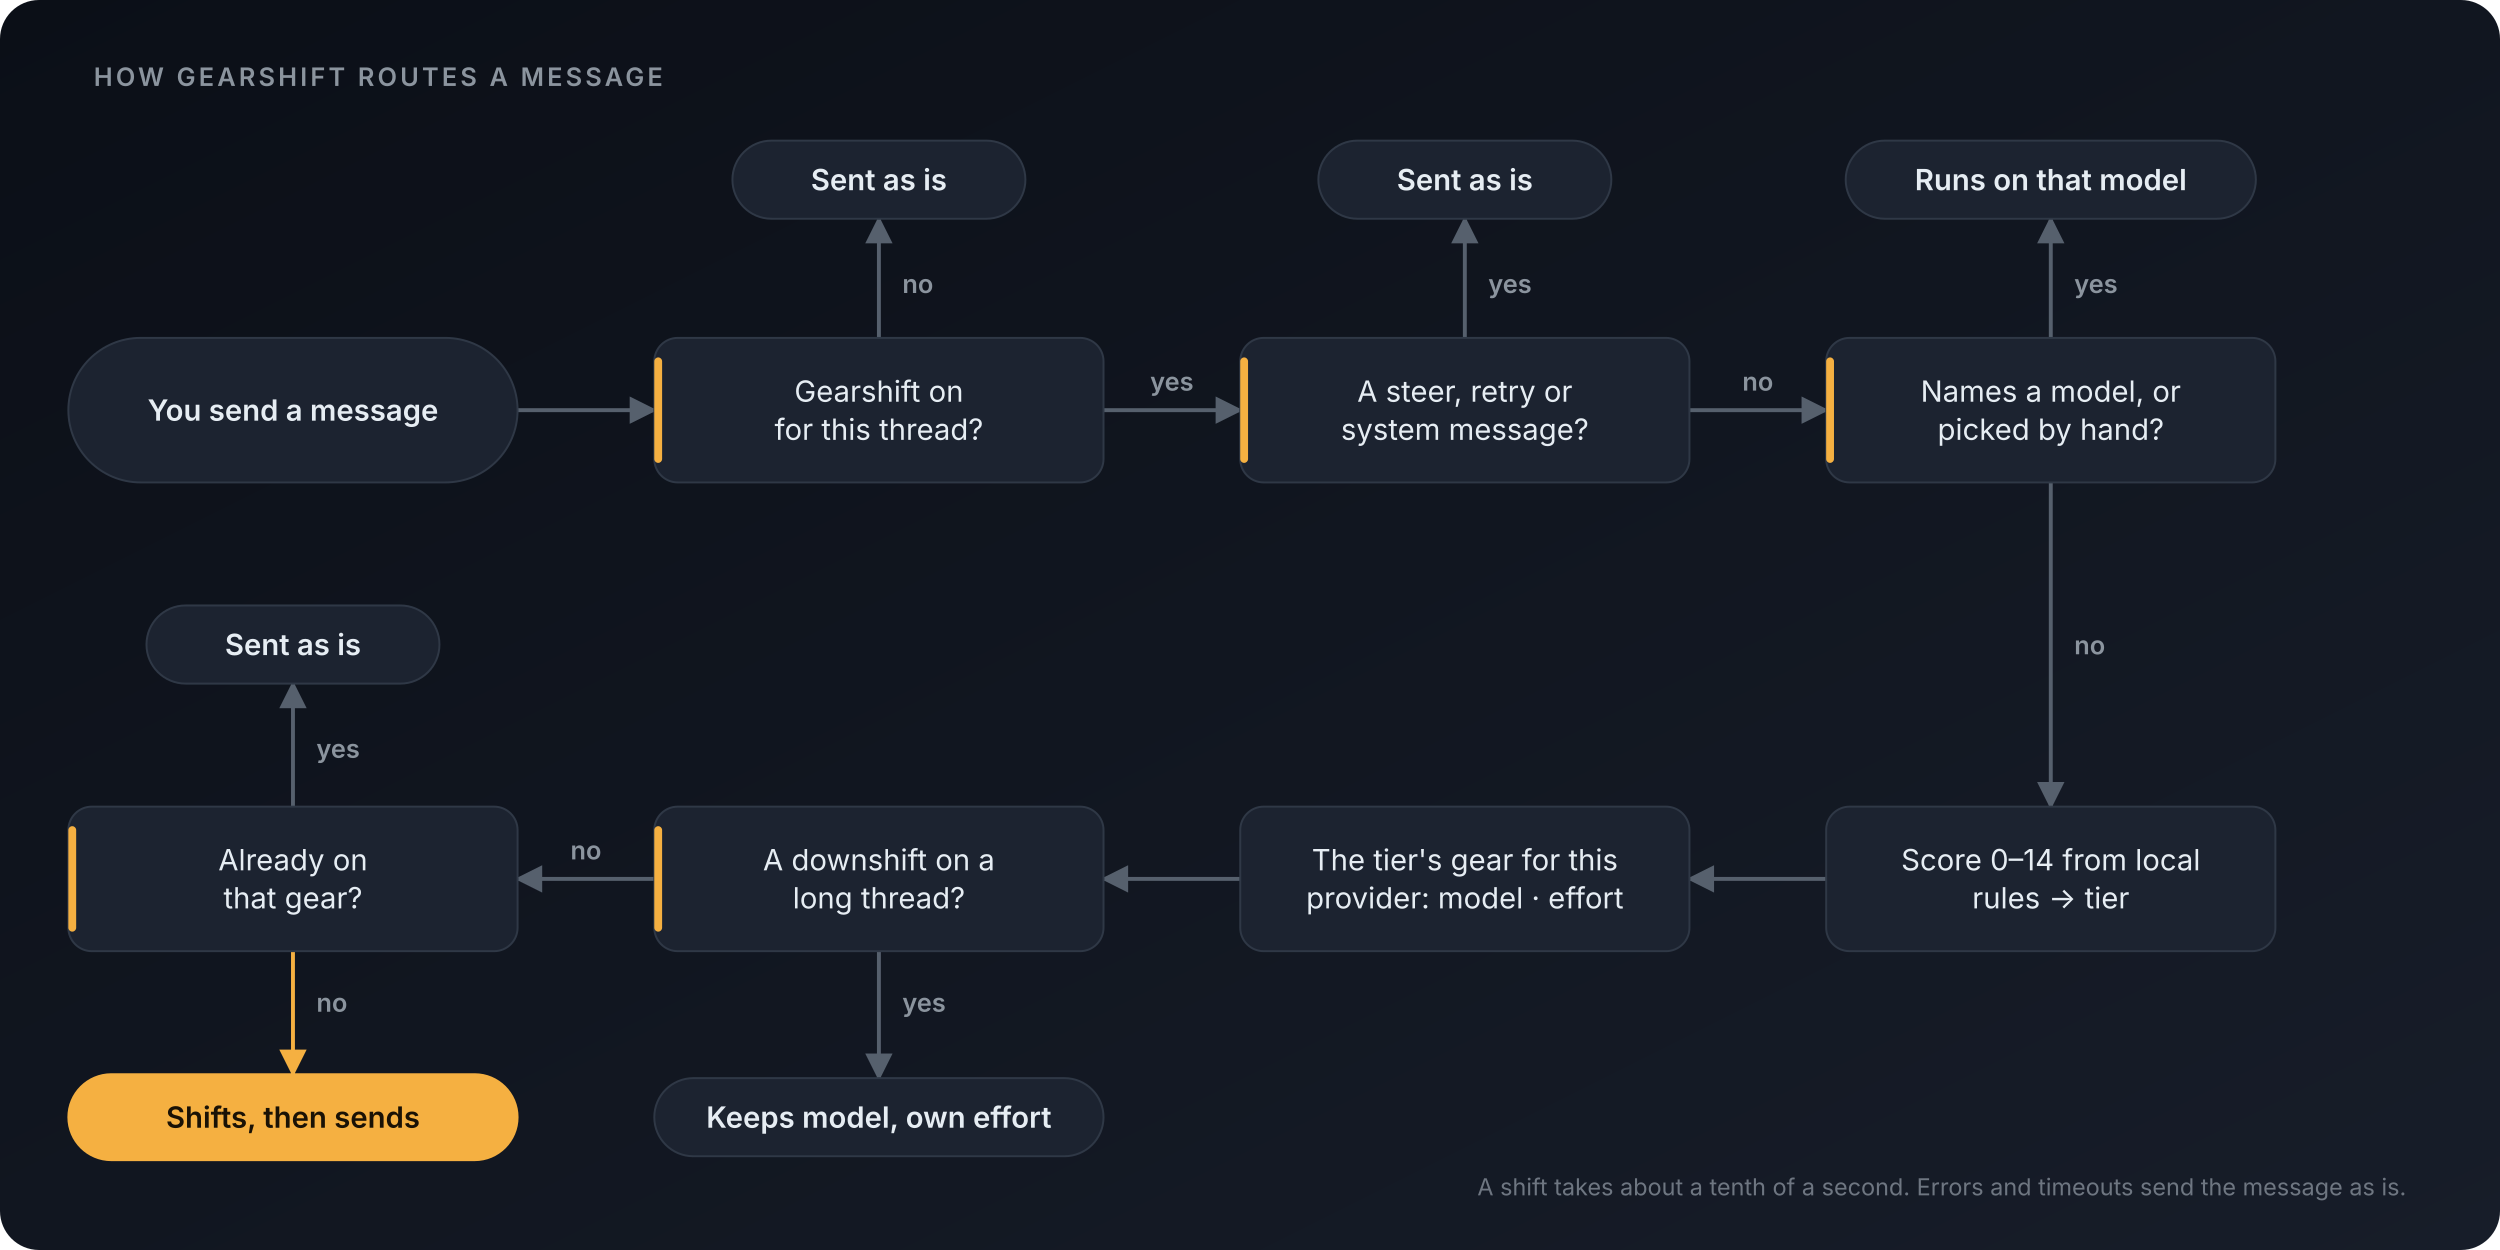
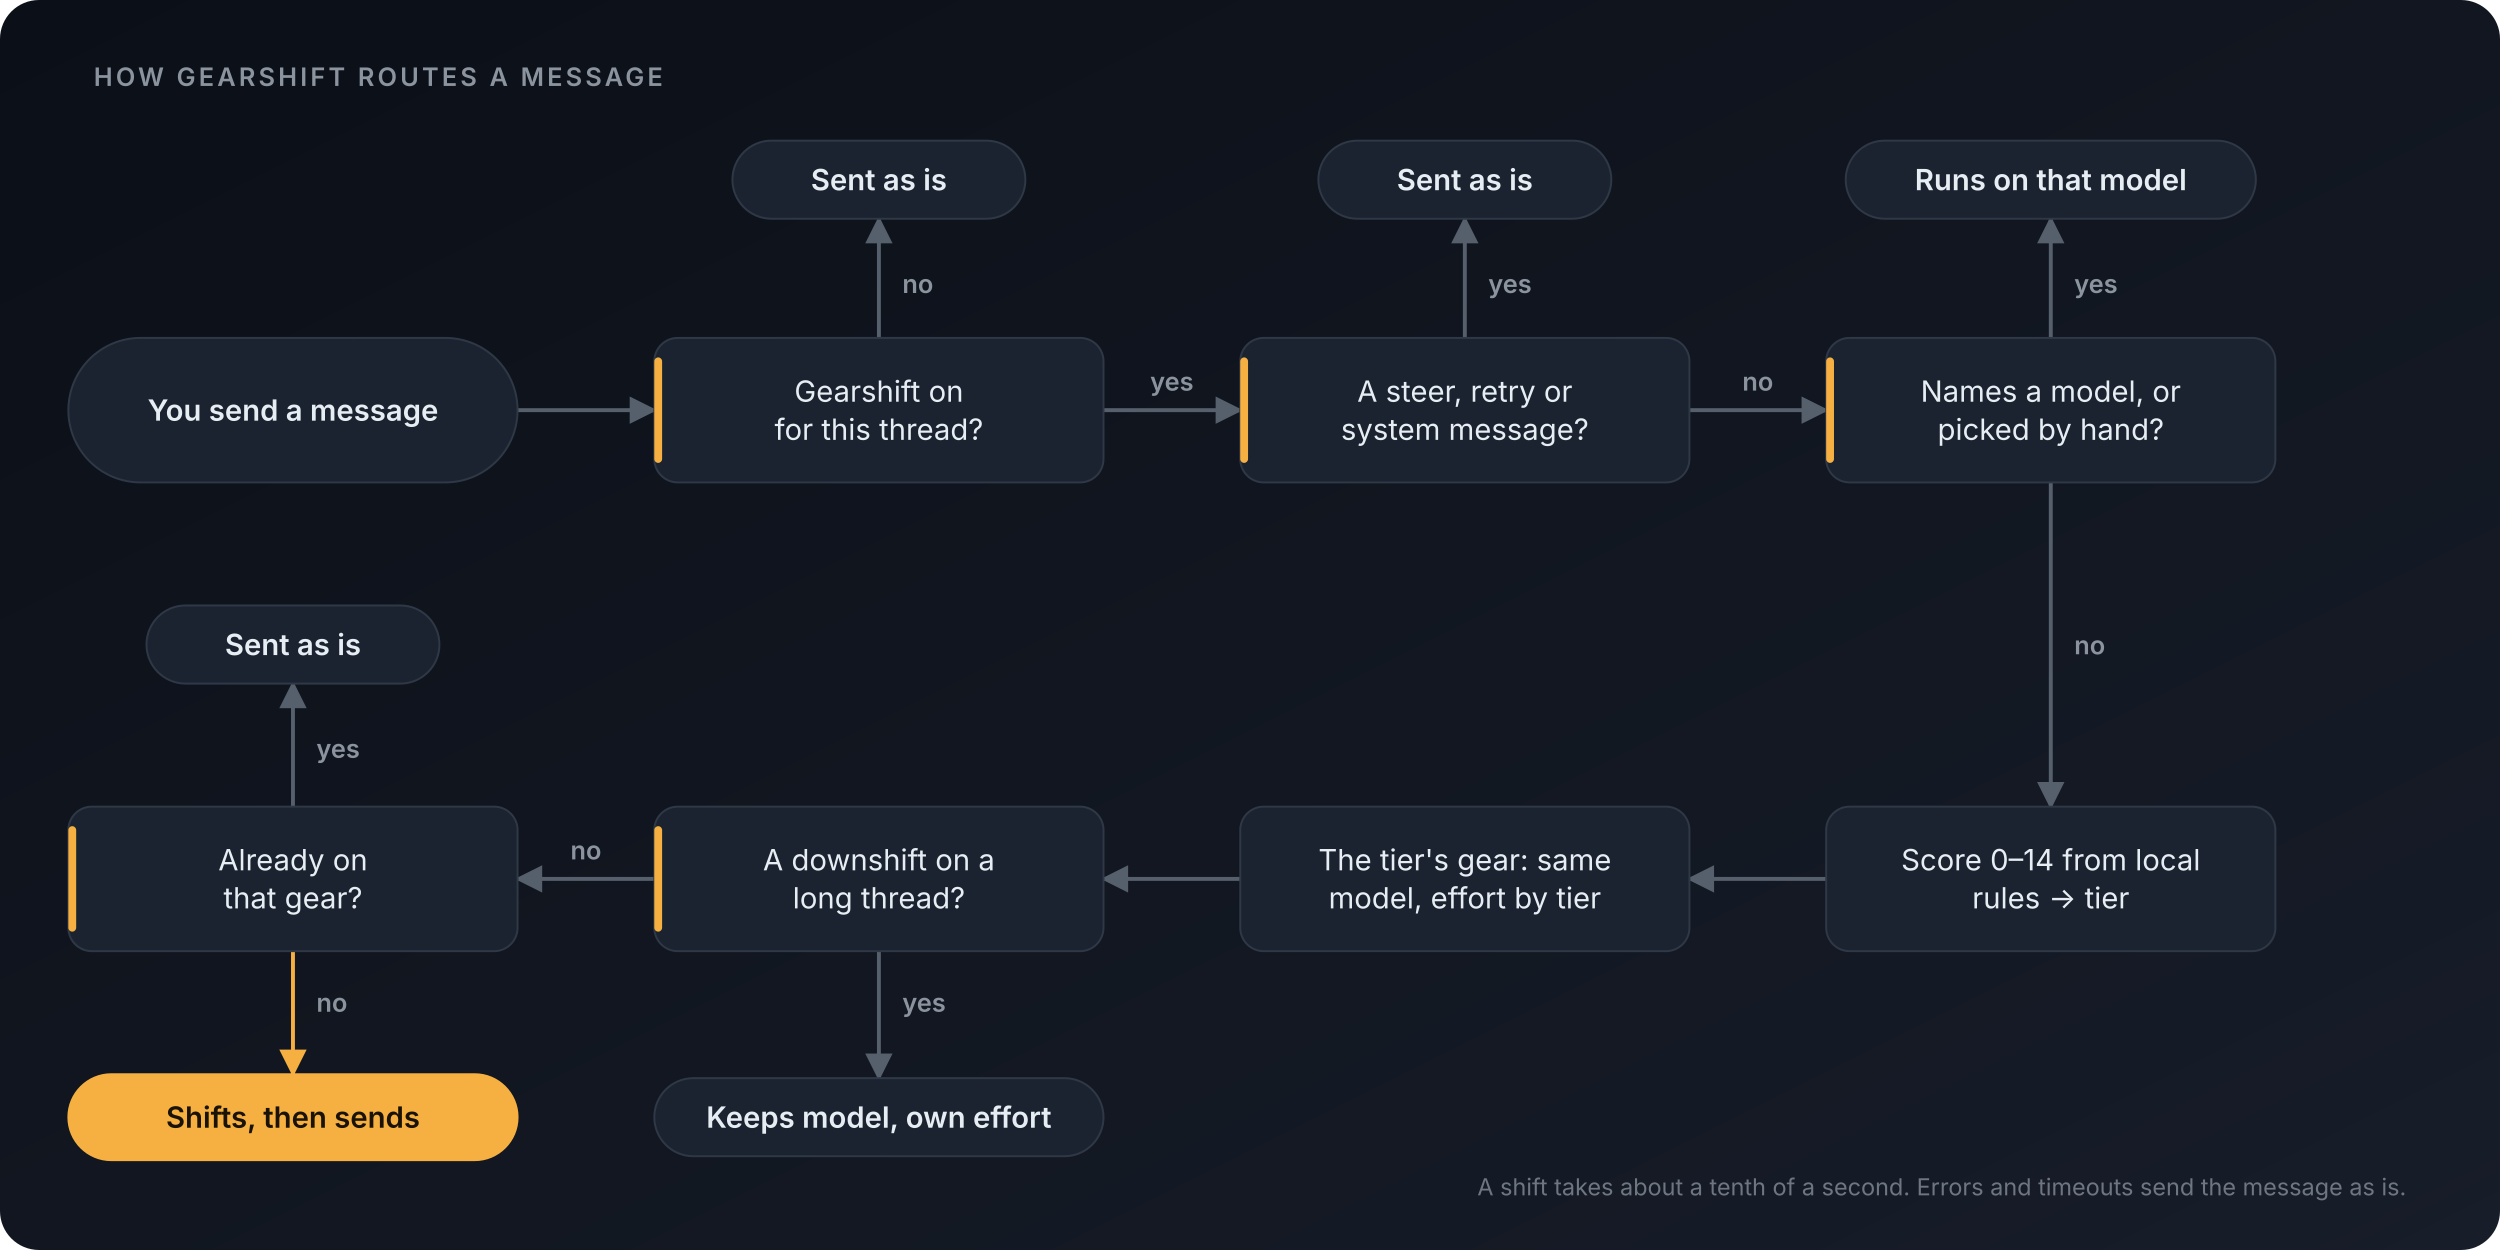
<svg xmlns="http://www.w3.org/2000/svg" width="1280" height="640" viewBox="0 0 1280 640" role="img" aria-labelledby="t d">
  <defs>
    <linearGradient id="bg" x1="0" y1="0" x2="1" y2="1">
      <stop offset="0" stop-color="#0b0f17" />
      <stop offset="1" stop-color="#171d29" />
    </linearGradient>
    <marker id="arrow" viewBox="0 0 10 10" refX="9" refY="5" markerWidth="7" markerHeight="7" orient="auto">
      <path d="M0 0L10 5L0 10z" fill="#56606d" />
    </marker>
    <marker id="arrowA" viewBox="0 0 10 10" refX="9" refY="5" markerWidth="7" markerHeight="7" orient="auto">
      <path d="M0 0L10 5L0 10z" fill="#f5b041" />
    </marker>
  </defs>
  <rect width="1280" height="640" rx="20" fill="url(#bg)" />
  <g font-family="Inter, -apple-system, 'Segoe UI', Helvetica, Arial, sans-serif">
    <text x="48" y="44" font-size="13" font-weight="600" fill="#8b949e" letter-spacing="1.6">HOW GEARSHIFT ROUTES A MESSAGE</text>
    <path d="M265 210 L335 210" fill="none" stroke="#56606d" stroke-width="2" stroke-linejoin="round" marker-end="url(#arrow)" />
    <path d="M565 210 L635 210" fill="none" stroke="#56606d" stroke-width="2" stroke-linejoin="round" marker-end="url(#arrow)" />
    <text x="600" y="200" font-size="13" font-weight="600" fill="#8b949e" text-anchor="middle">yes</text>
    <path d="M865 210 L935 210" fill="none" stroke="#56606d" stroke-width="2" stroke-linejoin="round" marker-end="url(#arrow)" />
    <text x="900" y="200" font-size="13" font-weight="600" fill="#8b949e" text-anchor="middle">no</text>
    <path d="M450 173 L450 112" fill="none" stroke="#56606d" stroke-width="2" stroke-linejoin="round" marker-end="url(#arrow)" />
    <text x="462" y="150" font-size="13" font-weight="600" fill="#8b949e" text-anchor="start">no</text>
    <path d="M750 173 L750 112" fill="none" stroke="#56606d" stroke-width="2" stroke-linejoin="round" marker-end="url(#arrow)" />
    <text x="762" y="150" font-size="13" font-weight="600" fill="#8b949e" text-anchor="start">yes</text>
    <path d="M1050 173 L1050 112" fill="none" stroke="#56606d" stroke-width="2" stroke-linejoin="round" marker-end="url(#arrow)" />
    <text x="1062" y="150" font-size="13" font-weight="600" fill="#8b949e" text-anchor="start">yes</text>
    <path d="M1050 247 L1050 413" fill="none" stroke="#56606d" stroke-width="2" stroke-linejoin="round" marker-end="url(#arrow)" />
    <text x="1062" y="335" font-size="13" font-weight="600" fill="#8b949e" text-anchor="start">no</text>
    <path d="M935 450 L865 450" fill="none" stroke="#56606d" stroke-width="2" stroke-linejoin="round" marker-end="url(#arrow)" />
    <path d="M635 450 L565 450" fill="none" stroke="#56606d" stroke-width="2" stroke-linejoin="round" marker-end="url(#arrow)" />
    <path d="M335 450 L265 450" fill="none" stroke="#56606d" stroke-width="2" stroke-linejoin="round" marker-end="url(#arrow)" />
    <text x="300" y="440" font-size="13" font-weight="600" fill="#8b949e" text-anchor="middle">no</text>
    <path d="M450 487 L450 552" fill="none" stroke="#56606d" stroke-width="2" stroke-linejoin="round" marker-end="url(#arrow)" />
    <text x="462" y="518" font-size="13" font-weight="600" fill="#8b949e" text-anchor="start">yes</text>
    <path d="M150 413 L150 350" fill="none" stroke="#56606d" stroke-width="2" stroke-linejoin="round" marker-end="url(#arrow)" />
    <text x="162" y="388" font-size="13" font-weight="600" fill="#8b949e" text-anchor="start">yes</text>
    <path d="M150 487 L150 550" fill="none" stroke="#f5b041" stroke-width="2" stroke-linejoin="round" marker-end="url(#arrowA)" />
    <text x="162" y="518" font-size="13" font-weight="600" fill="#8b949e" text-anchor="start">no</text>
    <rect x="35" y="173" width="230" height="74" rx="37" fill="#1c2330" stroke="#2f3846" />
    <text x="150" y="215.4" font-size="15" font-weight="600" fill="#e6edf3" text-anchor="middle">You send a message</text>
    <rect x="335" y="173" width="230" height="74" rx="12" fill="#1c2330" stroke="#2f3846" />
    <rect x="335" y="183" width="4" height="54" rx="2" fill="#f5b041" />
    <text x="450" y="205.7" font-size="15" font-weight="400" fill="#e6edf3" text-anchor="middle">Gearshift on</text>
    <text x="450" y="225.2" font-size="15" font-weight="400" fill="#e6edf3" text-anchor="middle">for this thread?</text>
    <rect x="635" y="173" width="230" height="74" rx="12" fill="#1c2330" stroke="#2f3846" />
    <rect x="635" y="183" width="4" height="54" rx="2" fill="#f5b041" />
    <text x="750" y="205.7" font-size="15" font-weight="400" fill="#e6edf3" text-anchor="middle">A steer, retry or</text>
    <text x="750" y="225.2" font-size="15" font-weight="400" fill="#e6edf3" text-anchor="middle">system message?</text>
    <rect x="935" y="173" width="230" height="74" rx="12" fill="#1c2330" stroke="#2f3846" />
    <rect x="935" y="183" width="4" height="54" rx="2" fill="#f5b041" />
    <text x="1050" y="205.7" font-size="15" font-weight="400" fill="#e6edf3" text-anchor="middle">Names a model, or</text>
    <text x="1050" y="225.2" font-size="15" font-weight="400" fill="#e6edf3" text-anchor="middle">picked by hand?</text>
    <rect x="935" y="413" width="230" height="74" rx="12" fill="#1c2330" stroke="#2f3846" />
    <text x="1050" y="445.6" font-size="15" font-weight="400" fill="#e6edf3" text-anchor="middle">Score 0–14 from local</text>
    <text x="1050" y="465.1" font-size="15" font-weight="400" fill="#e6edf3" text-anchor="middle">rules → tier</text>
    <rect x="635" y="413" width="230" height="74" rx="12" fill="#1c2330" stroke="#2f3846" />
-     <text x="750" y="445.6" font-size="15" font-weight="400" fill="#e6edf3" text-anchor="middle">The tier's gear for this</text>
-     <text x="750" y="465.1" font-size="15" font-weight="400" fill="#e6edf3" text-anchor="middle">provider: model · effort</text>
+     <text x="750" y="445.6" font-size="15" font-weight="400" fill="#e6edf3" text-anchor="middle">The tier's gear: same</text>
+     <text x="750" y="465.1" font-size="15" font-weight="400" fill="#e6edf3" text-anchor="middle">model, effort by tier</text>
    <rect x="335" y="413" width="230" height="74" rx="12" fill="#1c2330" stroke="#2f3846" />
    <rect x="335" y="423" width="4" height="54" rx="2" fill="#f5b041" />
    <text x="450" y="445.6" font-size="15" font-weight="400" fill="#e6edf3" text-anchor="middle">A downshift on a</text>
    <text x="450" y="465.1" font-size="15" font-weight="400" fill="#e6edf3" text-anchor="middle">long thread?</text>
    <rect x="35" y="413" width="230" height="74" rx="12" fill="#1c2330" stroke="#2f3846" />
    <rect x="35" y="423" width="4" height="54" rx="2" fill="#f5b041" />
    <text x="150" y="445.6" font-size="15" font-weight="400" fill="#e6edf3" text-anchor="middle">Already on</text>
    <text x="150" y="465.1" font-size="15" font-weight="400" fill="#e6edf3" text-anchor="middle">that gear?</text>
    <rect x="375" y="72" width="150" height="40" rx="20" fill="#1c2330" stroke="#2f3846" />
    <text x="450" y="97.4" font-size="15" font-weight="600" fill="#e6edf3" text-anchor="middle">Sent as is</text>
    <rect x="675" y="72" width="150" height="40" rx="20" fill="#1c2330" stroke="#2f3846" />
    <text x="750" y="97.4" font-size="15" font-weight="600" fill="#e6edf3" text-anchor="middle">Sent as is</text>
    <rect x="945" y="72" width="210" height="40" rx="20" fill="#1c2330" stroke="#2f3846" />
    <text x="1050" y="97.4" font-size="15" font-weight="600" fill="#e6edf3" text-anchor="middle">Runs on that model</text>
    <rect x="335" y="552" width="230" height="40" rx="20" fill="#1c2330" stroke="#2f3846" />
    <text x="450" y="577.4" font-size="15" font-weight="600" fill="#e6edf3" text-anchor="middle">Keeps model, own effort</text>
    <rect x="75" y="310" width="150" height="40" rx="20" fill="#1c2330" stroke="#2f3846" />
    <text x="150" y="335.4" font-size="15" font-weight="600" fill="#e6edf3" text-anchor="middle">Sent as is</text>
    <rect x="35" y="550" width="230" height="44" rx="22" fill="#f5b041" stroke="#f5b041" />
    <text x="150" y="577.4" font-size="15" font-weight="600" fill="#1a1205" text-anchor="middle">Shifts, then sends</text>
    <text x="1232" y="612" font-size="12" fill="#6e7681" text-anchor="end">A shift takes about a tenth of a second. Errors and timeouts send the message as is.</text>
  </g>
</svg>
